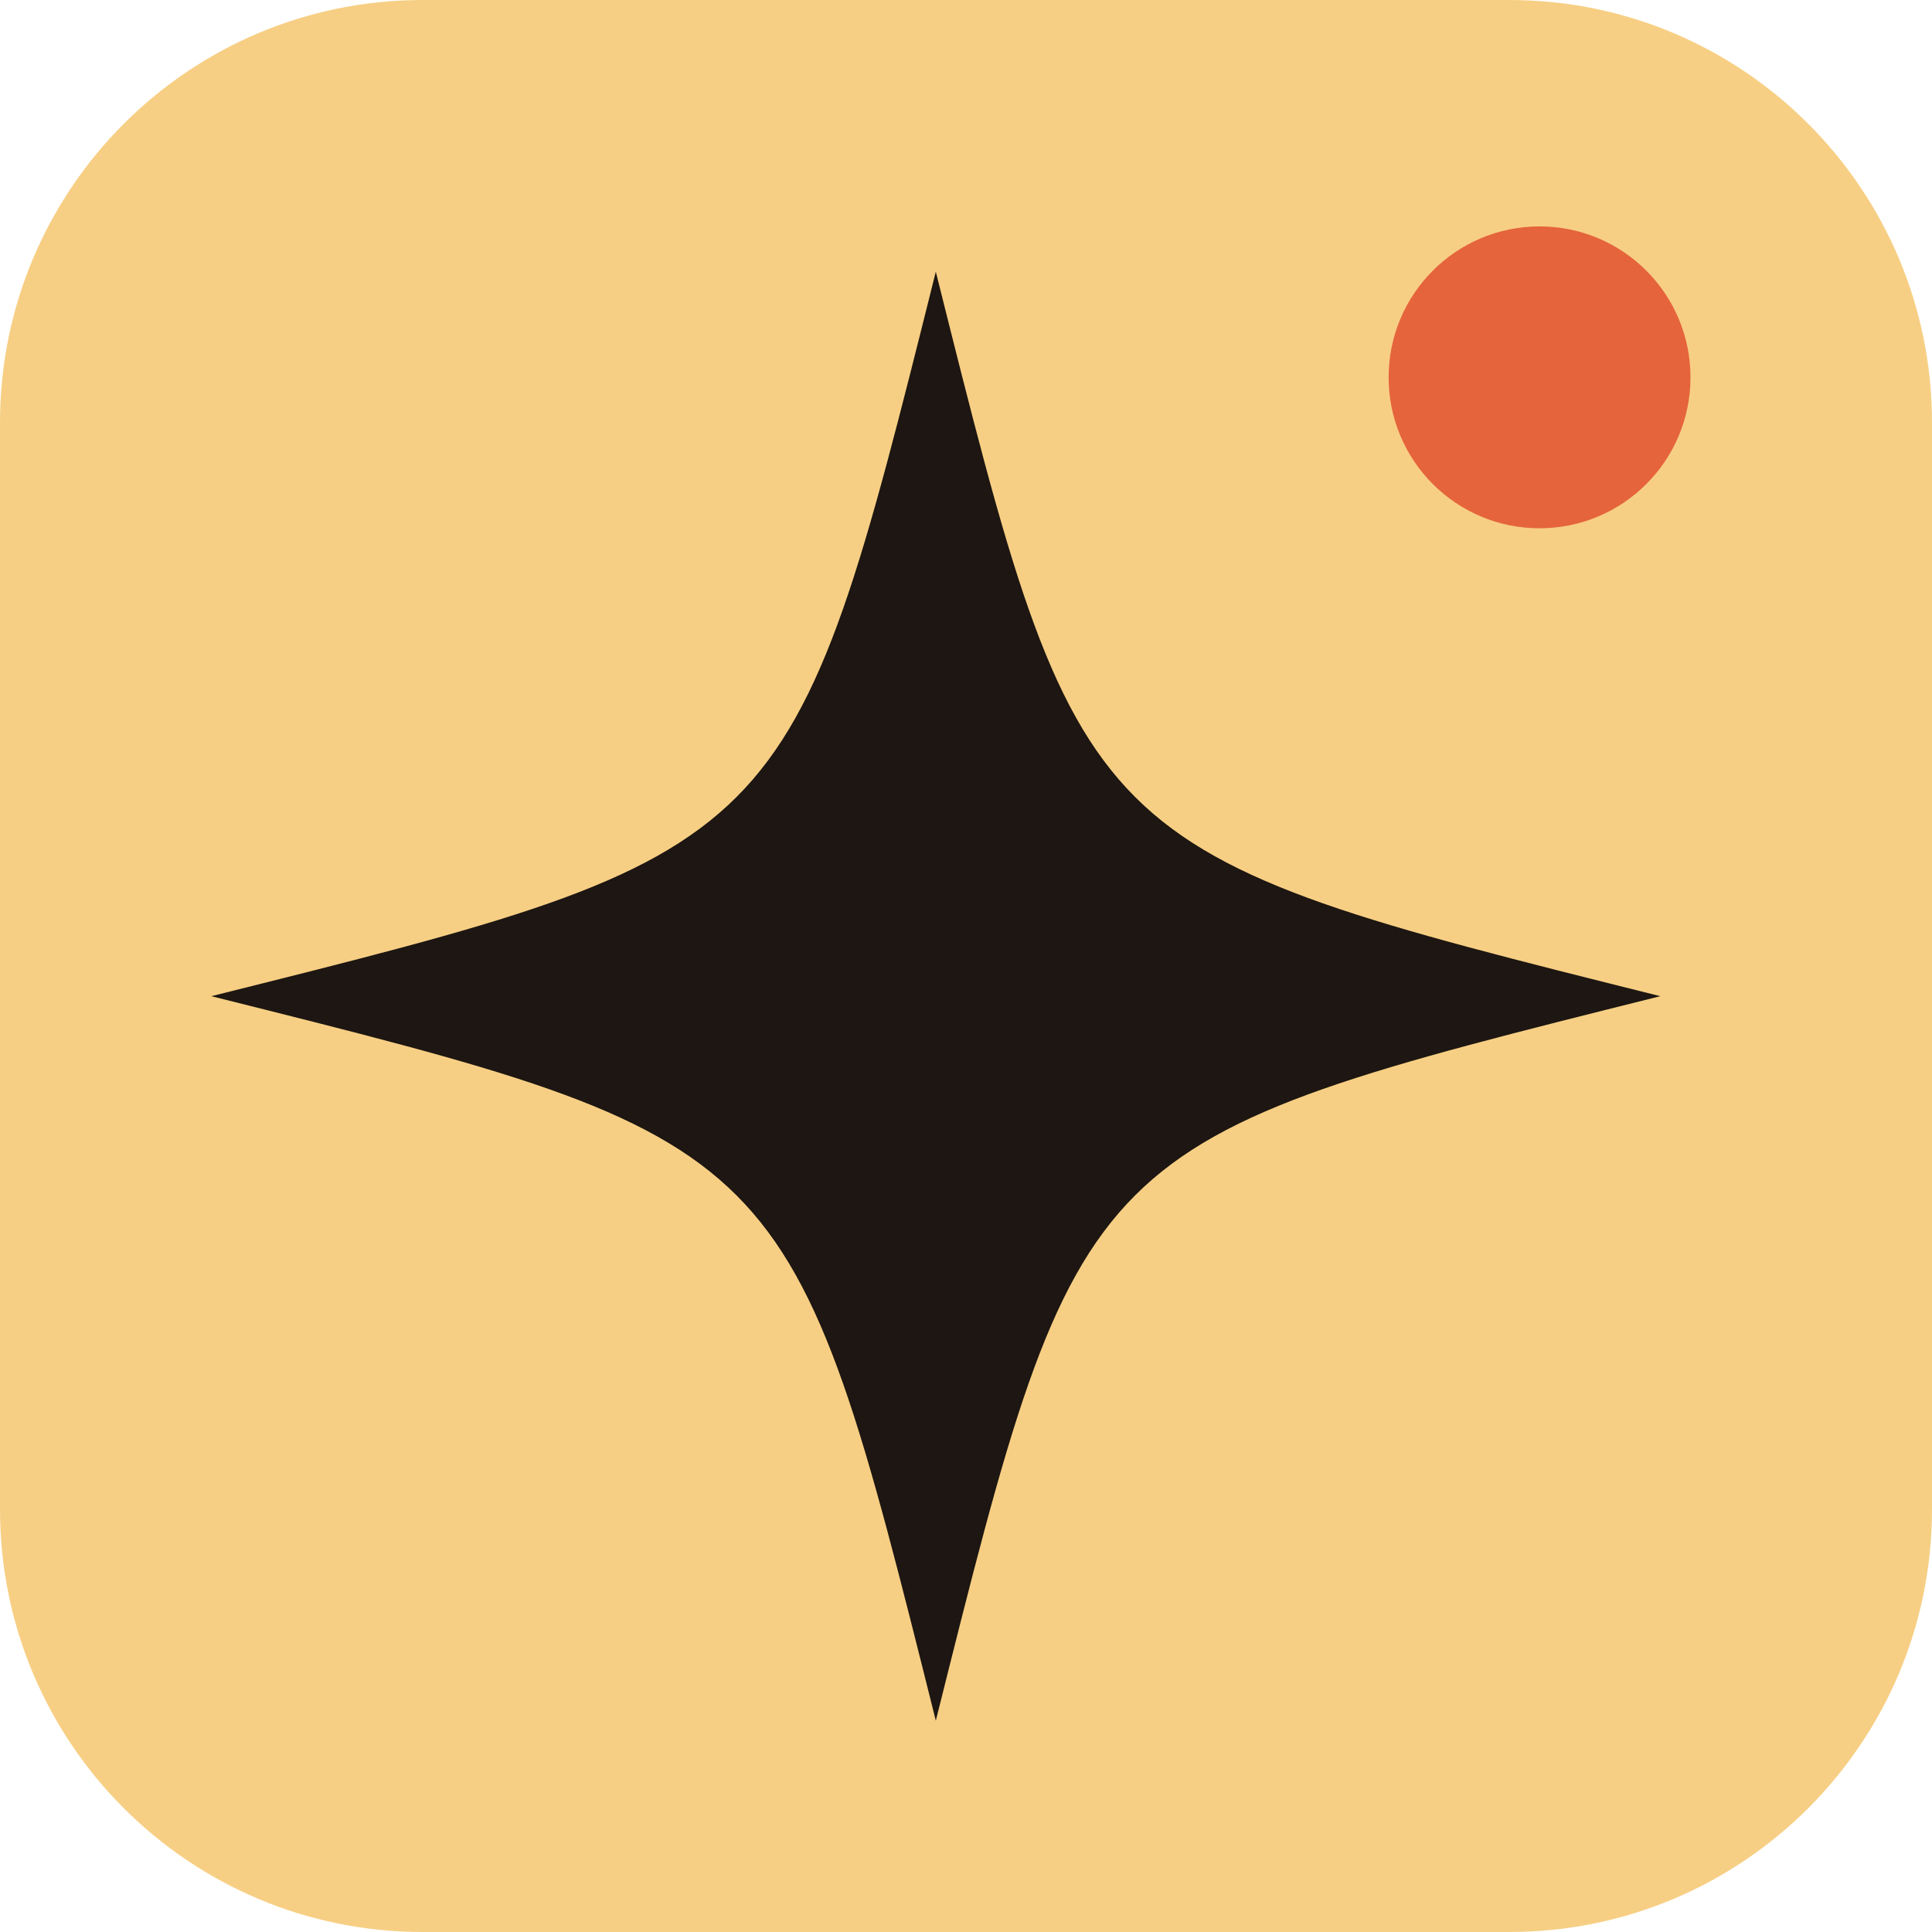
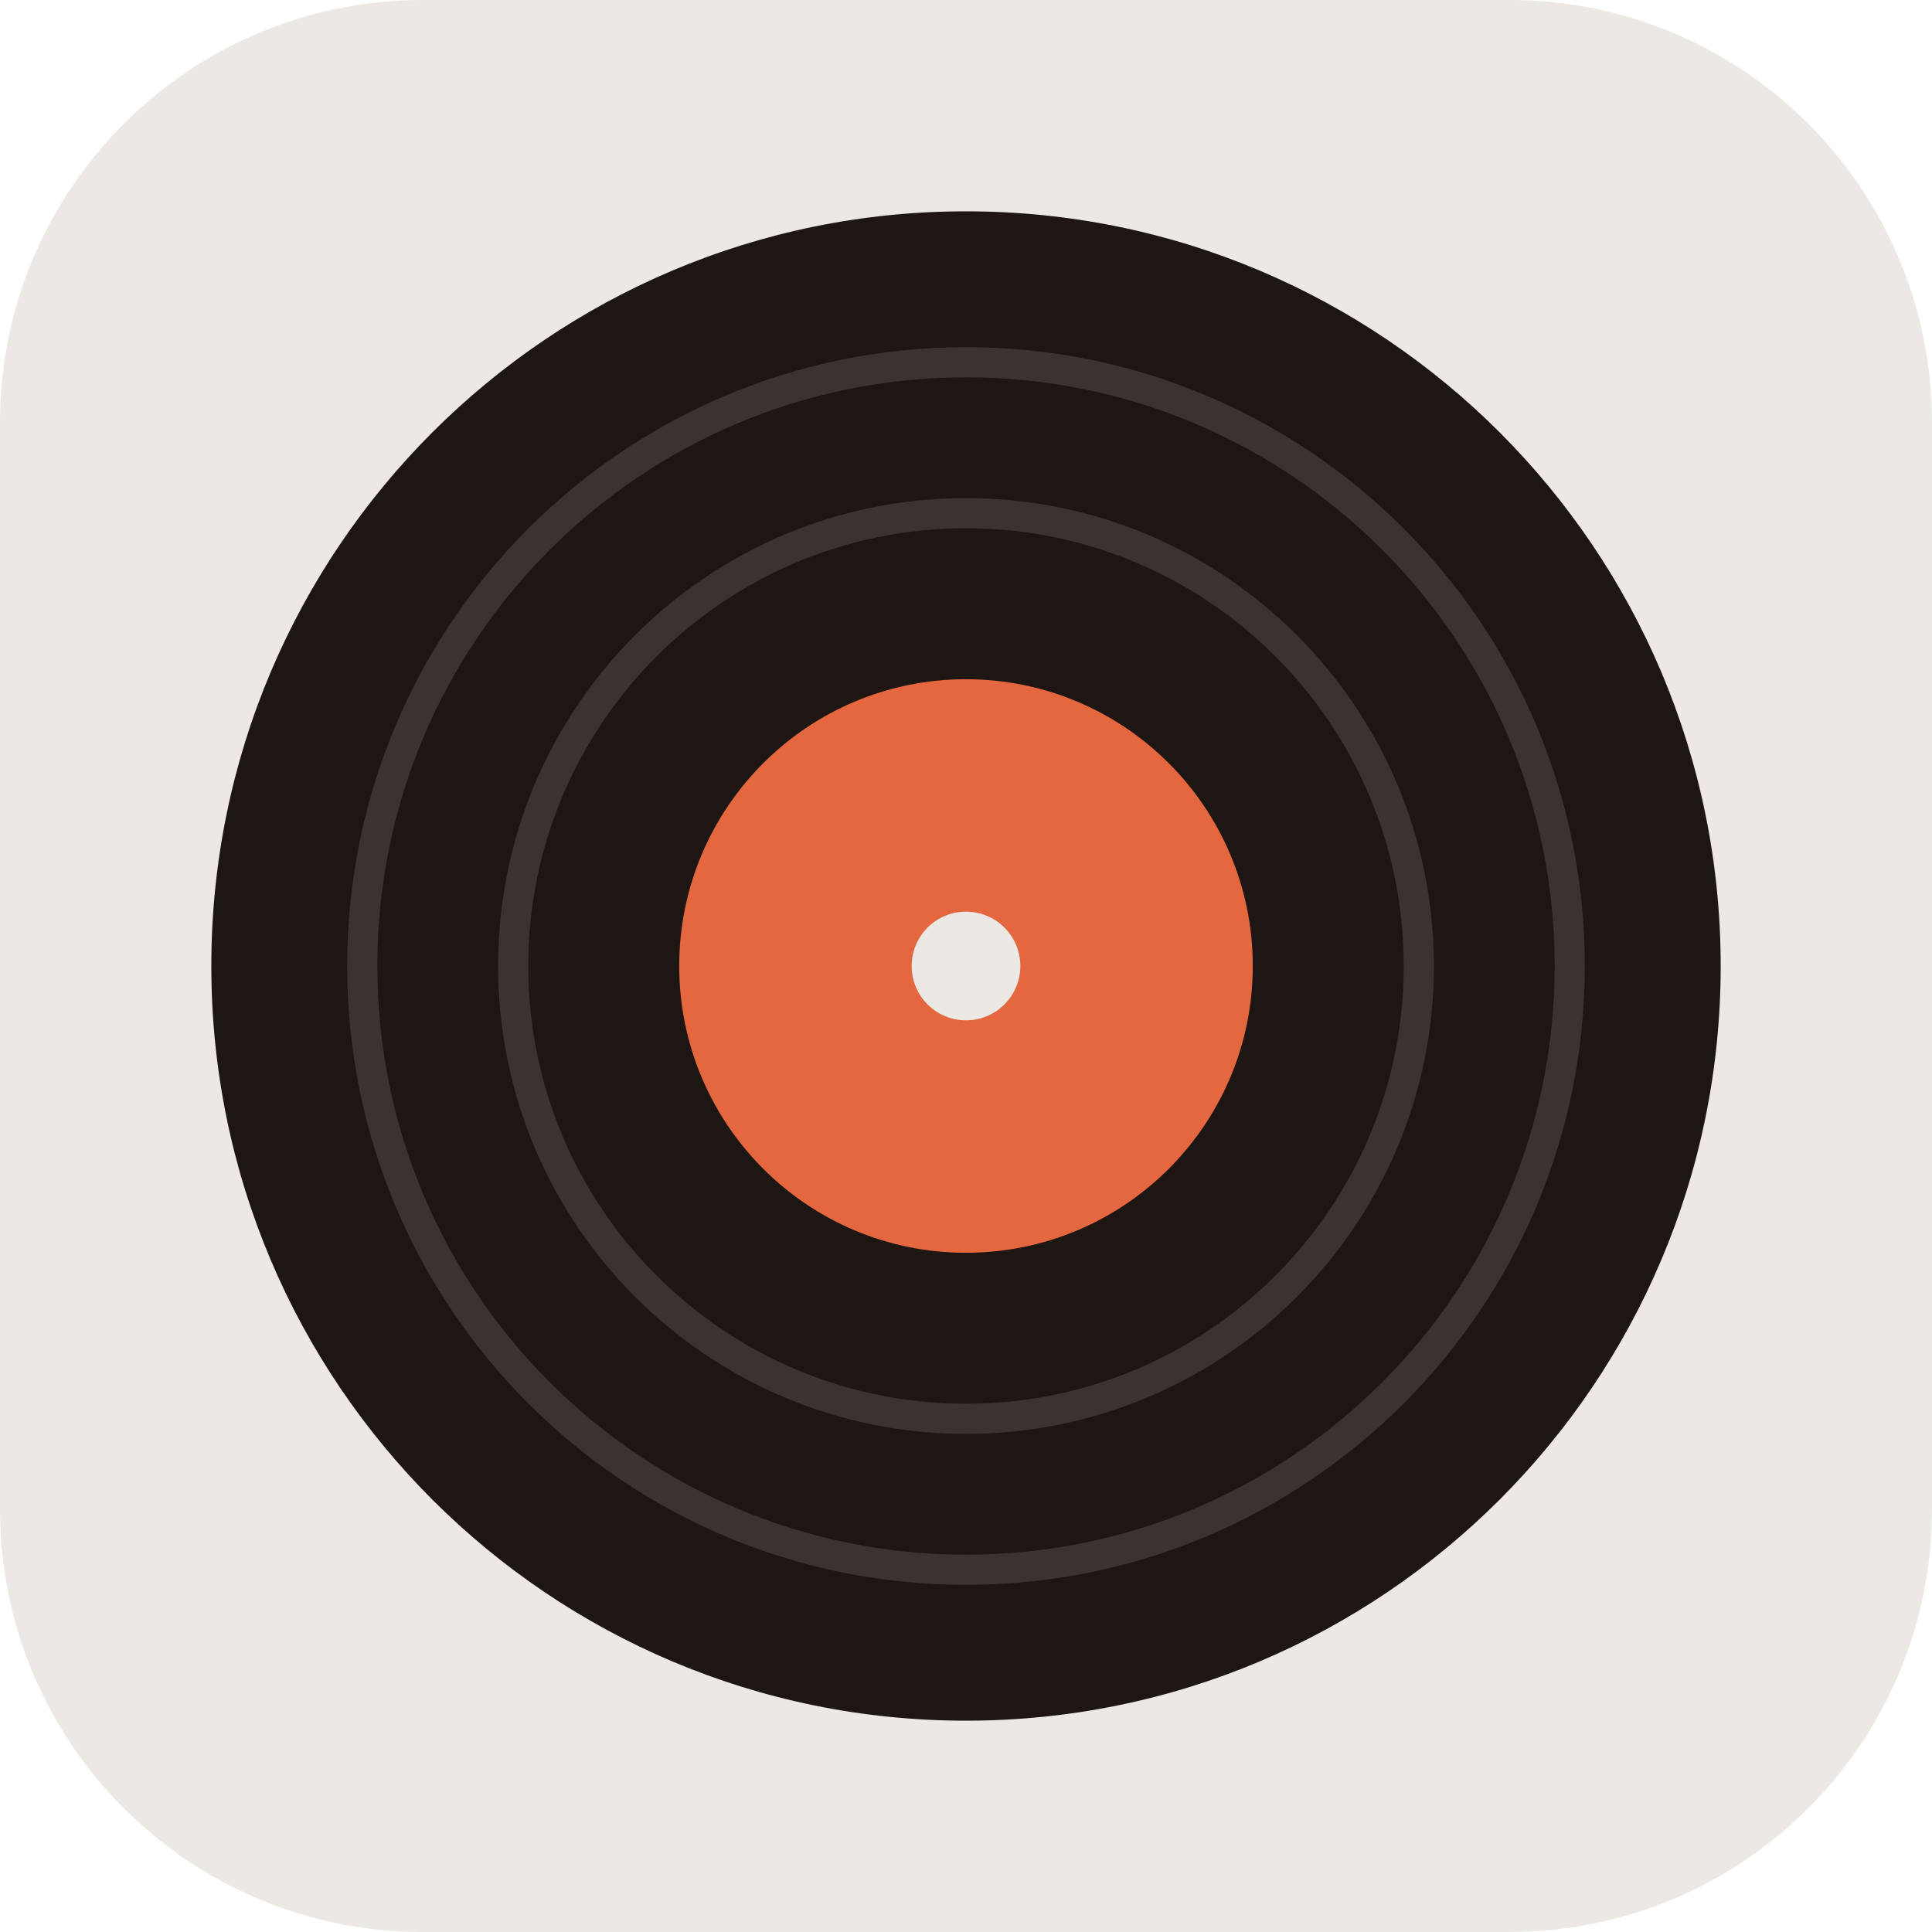
<svg xmlns="http://www.w3.org/2000/svg" viewBox="0 0 64 64">
-   <rect width="64" height="64" rx="14" fill="#f7cf84" />
-   <path d="M31 9C35.8 28.2 35.8 28.2 55 33C35.8 37.8 35.8 37.8 31 57C26.2 37.8 26.2 37.8 7 33C26.2 28.2 26.2 28.2 31 9Z" fill="#1d1612" />
-   <circle cx="51" cy="12.5" r="5" fill="#e5643c" />
+   <rect width="64" height="64" rx="14" fill="#ECE9E4" />
+   <circle cx="32" cy="32" r="25" fill="#1D1612" />
+   <circle cx="32" cy="32" r="20" fill="none" stroke="#ECE9E4" stroke-opacity=".14" />
+   <circle cx="32" cy="32" r="15" fill="none" stroke="#ECE9E4" stroke-opacity=".14" />
+   <circle cx="32" cy="32" r="9.5" fill="#E4673F" />
+   <circle cx="32" cy="32" r="1.8" fill="#ECE9E4" />
</svg>
